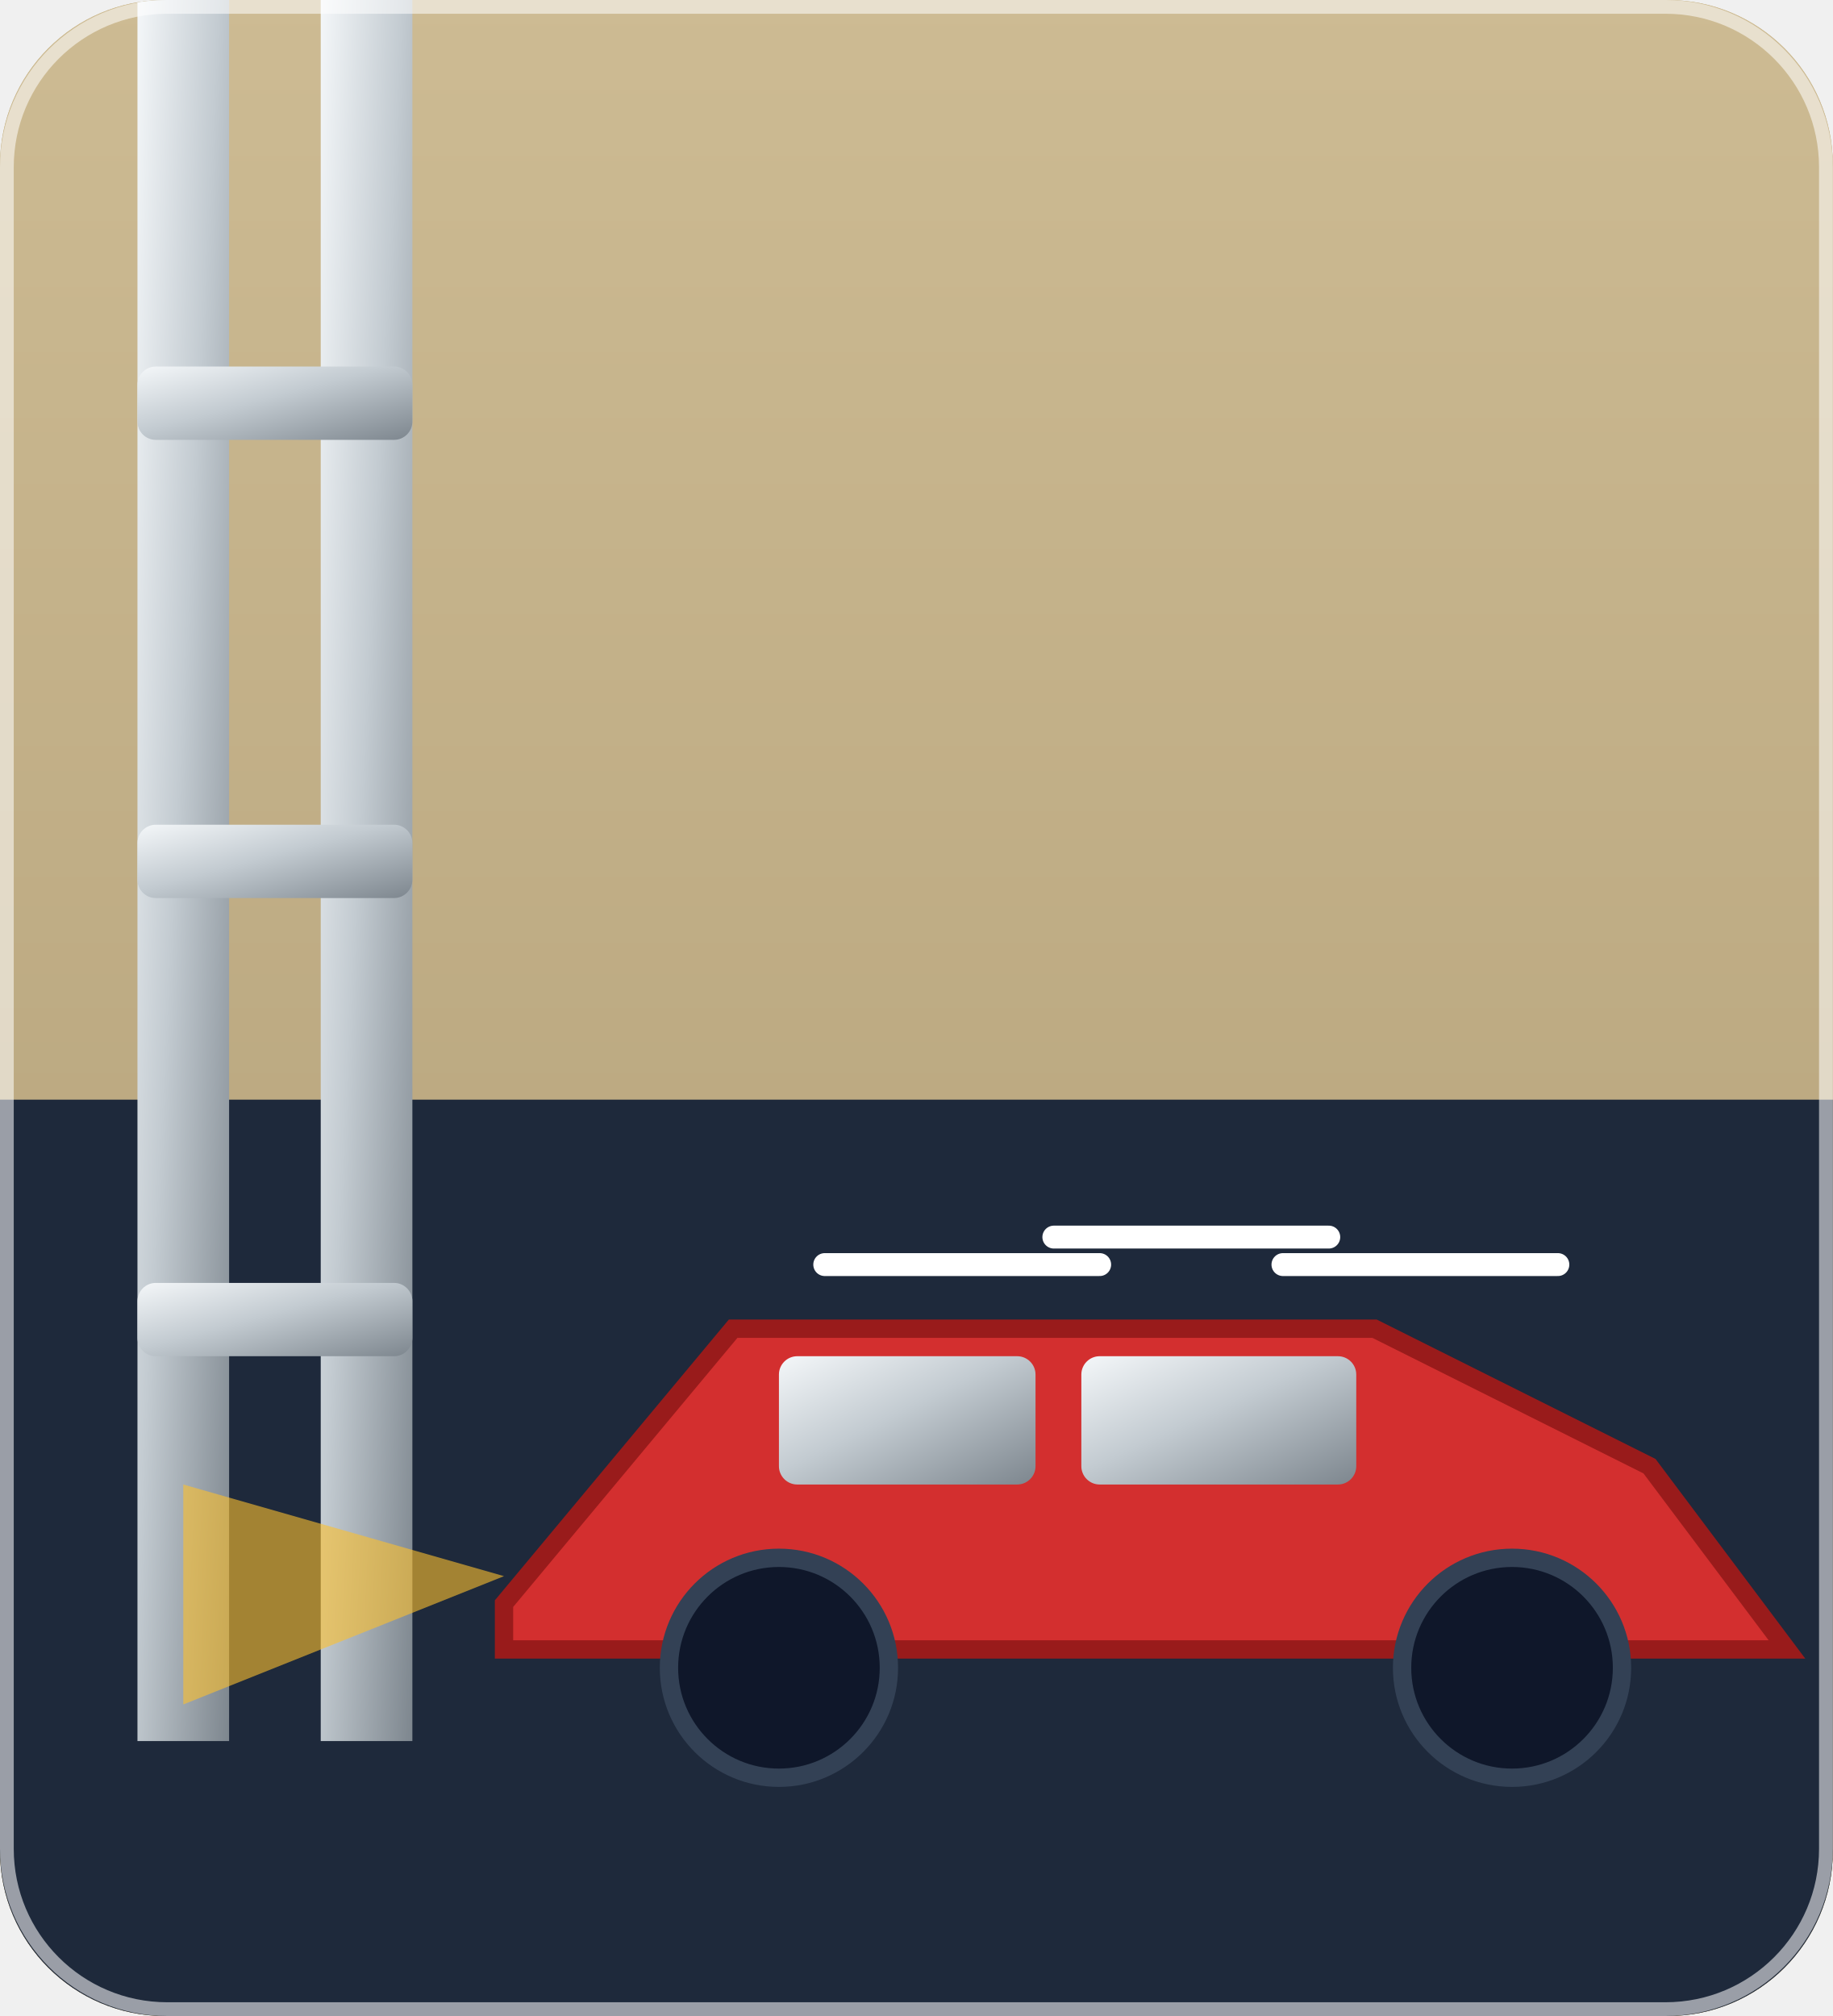
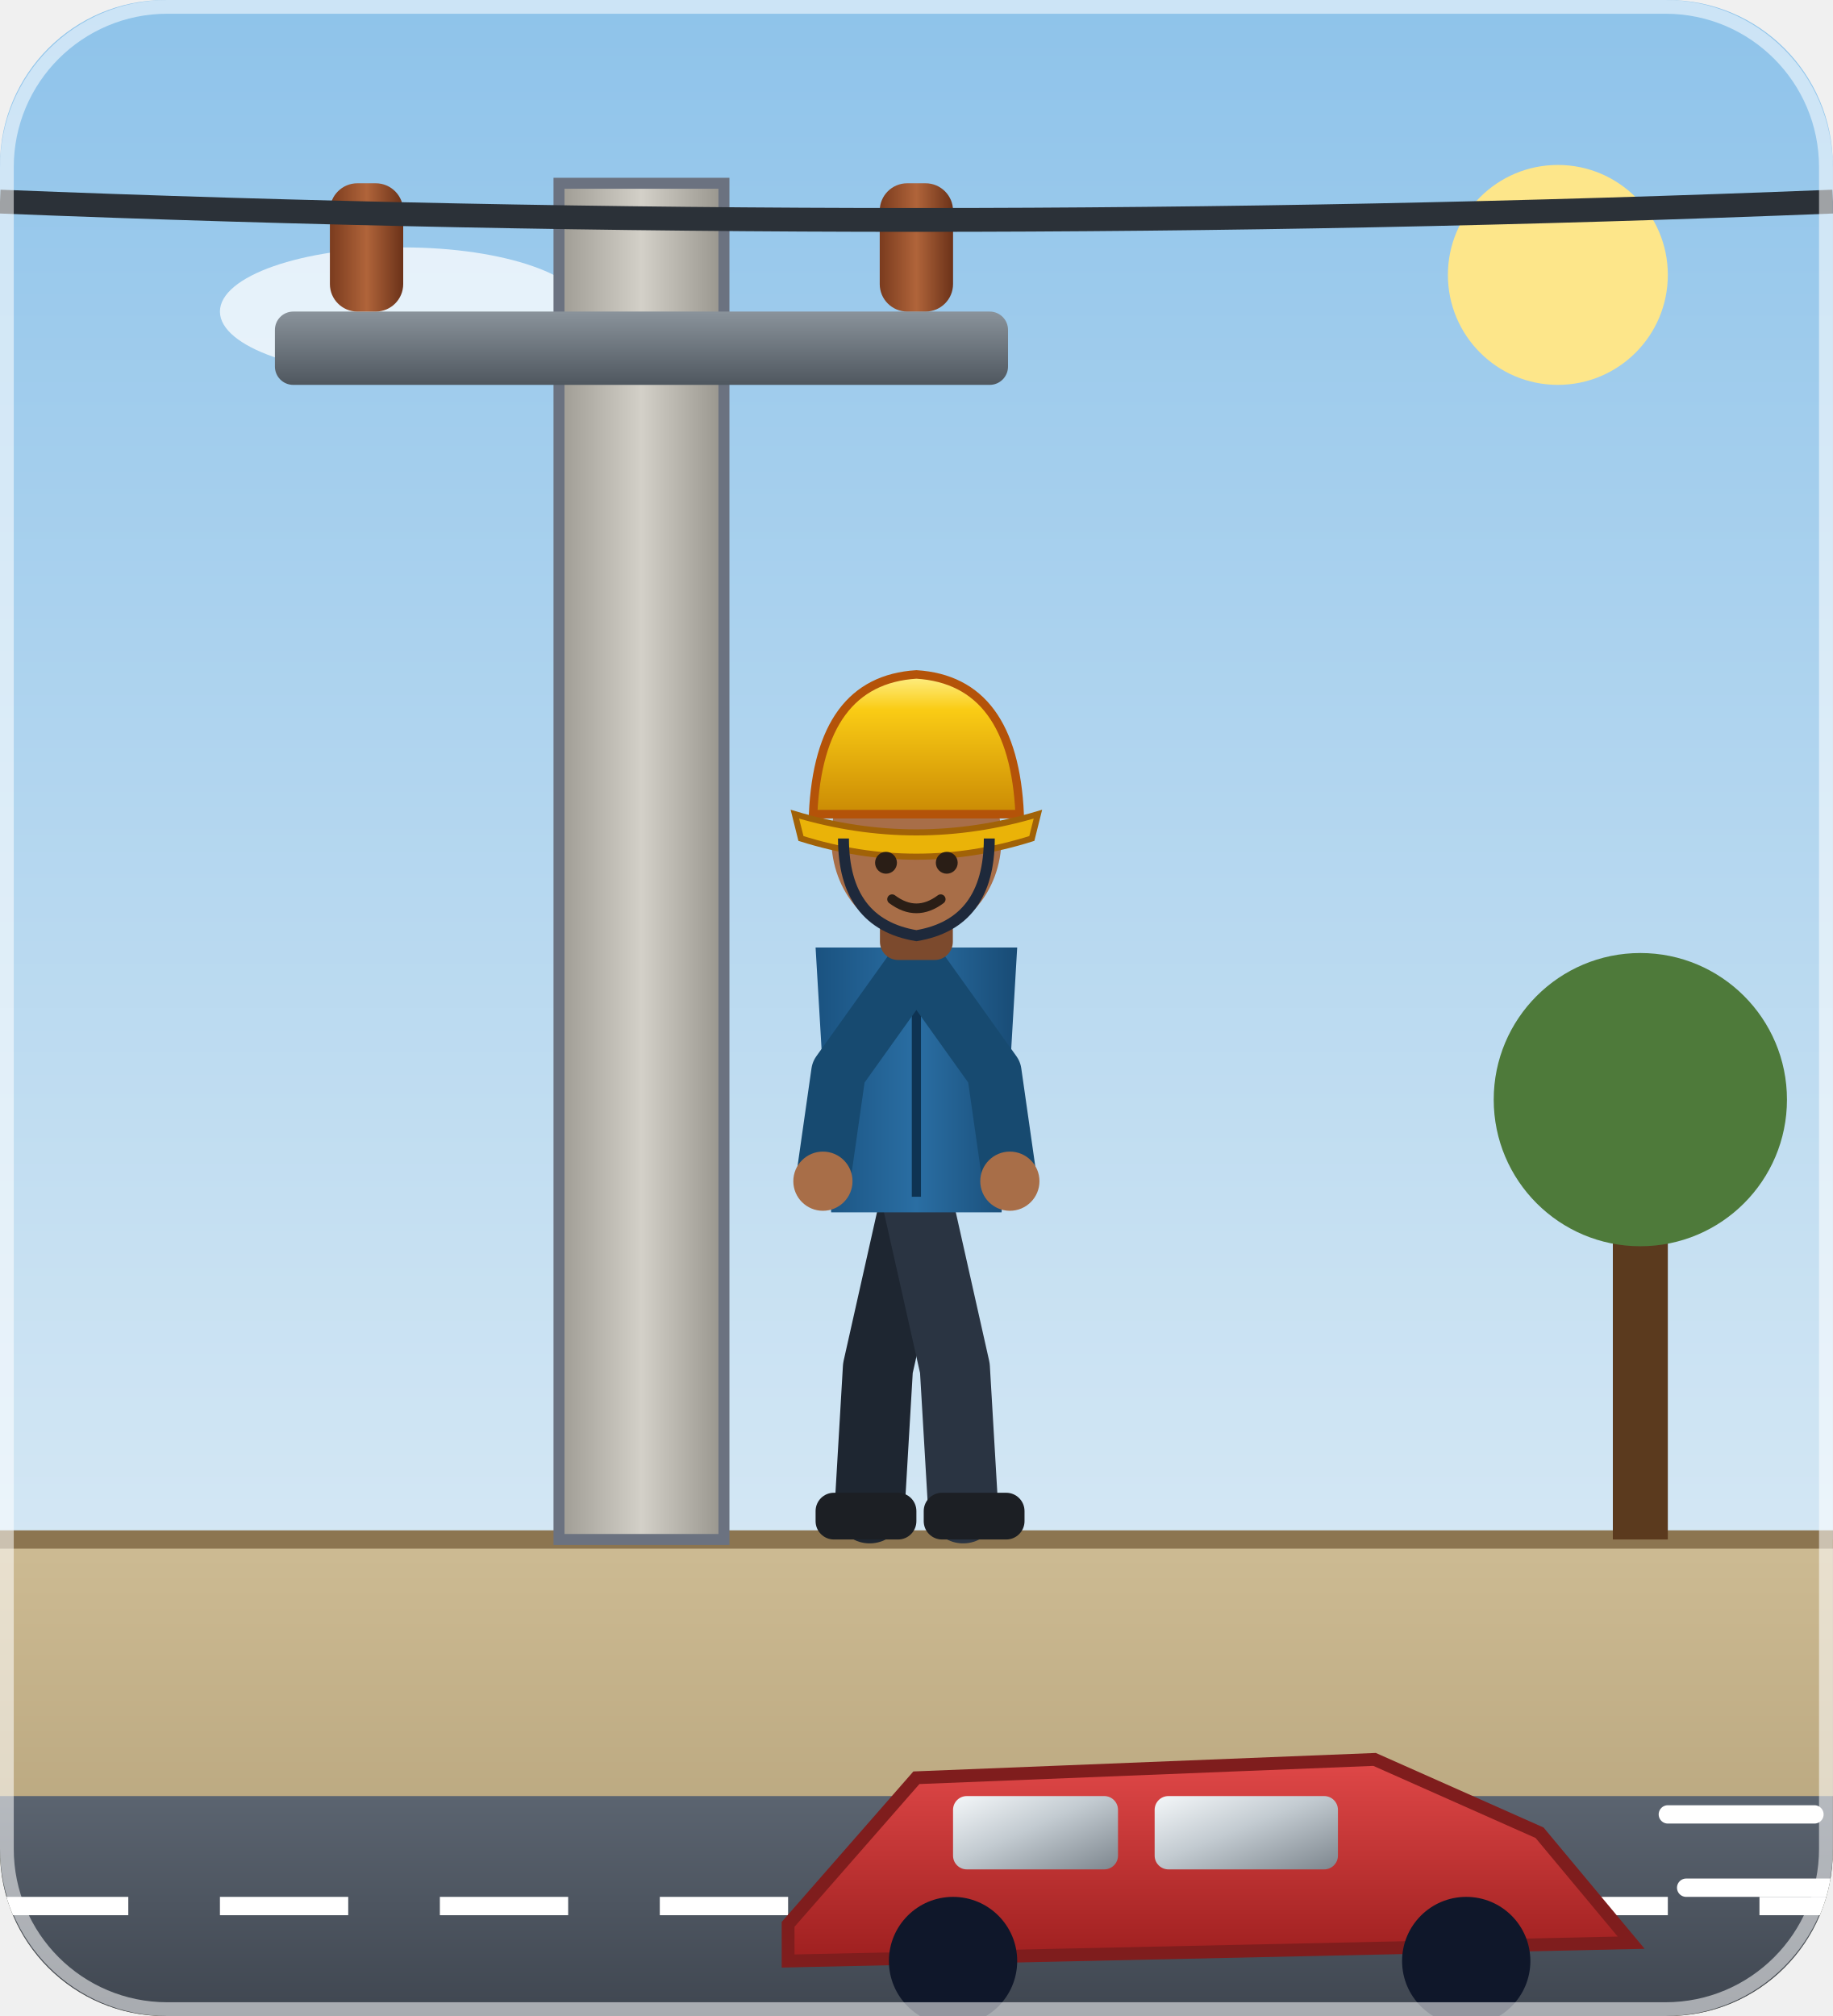
<svg xmlns="http://www.w3.org/2000/svg" viewBox="0 0 200 220" width="200" height="220">
  <defs>
    <linearGradient id="sky" x1="0" y1="0" x2="0" y2="1">
      <stop offset="0" stop-color="#8EC3EA" />
      <stop offset="1" stop-color="#E9F2F7" />
    </linearGradient>
+     <linearGradient id="storm" x1="0" y1="0" x2="0" y2="1">
+       <stop offset="0" stop-color="#1B2433" />
+       <stop offset="1" stop-color="#4A5568" />
+     </linearGradient>
    <linearGradient id="ground" x1="0" y1="0" x2="0" y2="1">
      <stop offset="0" stop-color="#CDBB93" />
      <stop offset="1" stop-color="#AF9C74" />
+     </linearGradient>
+     <linearGradient id="road" x1="0" y1="0" x2="0" y2="1">
+       <stop offset="0" stop-color="#5B6470" />
+       <stop offset="1" stop-color="#3F4650" />
    </linearGradient>
    <linearGradient id="pole" x1="0" y1="0" x2="1" y2="0">
      <stop offset="0" stop-color="#9E9B93" />
      <stop offset="0.5" stop-color="#D3D0C8" />
      <stop offset="1" stop-color="#97948C" />
    </linearGradient>
+     <linearGradient id="steelPole" x1="0" y1="0" x2="1" y2="0">
+       <stop offset="0" stop-color="#6E7780" />
+       <stop offset="0.5" stop-color="#C9D0D6" />
+       <stop offset="1" stop-color="#666F78" />
+     </linearGradient>
    <linearGradient id="steelArm" x1="0" y1="0" x2="0" y2="1">
      <stop offset="0" stop-color="#8A939B" />
      <stop offset="1" stop-color="#4F575F" />
    </linearGradient>
    <linearGradient id="porcelain" x1="0" y1="0" x2="1" y2="0">
-       <stop offset="0" stop-color="#C9D2D8" />
-       <stop offset="0.5" stop-color="#FFFFFF" />
-       <stop offset="1" stop-color="#B8C2C9" />
+       <stop offset="0" stop-color="#7A3B1E" />
+       <stop offset="0.5" stop-color="#B0643A" />
+       <stop offset="1" stop-color="#6B3219" />
    </linearGradient>
    <linearGradient id="shirt" x1="0" y1="0" x2="1" y2="0">
      <stop offset="0" stop-color="#1A5280" />
      <stop offset="0.5" stop-color="#2A6EA3" />
      <stop offset="1" stop-color="#184B75" />
    </linearGradient>
+     <linearGradient id="poly" x1="0" y1="0" x2="1" y2="1">
+       <stop offset="0" stop-color="#3E8FD6" />
+       <stop offset="0.35" stop-color="#BFE3FF" />
+       <stop offset="0.5" stop-color="#3C8AD0" />
+       <stop offset="0.75" stop-color="#A7D6FF" />
+       <stop offset="1" stop-color="#2F76B8" />
+     </linearGradient>
    <linearGradient id="webO" x1="0" y1="0" x2="0" y2="1">
      <stop offset="0" stop-color="#FF9F45" />
      <stop offset="0.5" stop-color="#F7811F" />
      <stop offset="1" stop-color="#D9640C" />
+     </linearGradient>
+     <linearGradient id="webBack" x1="0" y1="0" x2="0" y2="1">
+       <stop offset="0" stop-color="#C2560A" />
+       <stop offset="1" stop-color="#8F3C06" />
    </linearGradient>
    <linearGradient id="steel" x1="0" y1="0" x2="1" y2="1">
      <stop offset="0" stop-color="#F4F7F9" />
      <stop offset="0.45" stop-color="#C3CBD1" />
      <stop offset="1" stop-color="#7D868E" />
    </linearGradient>
    <linearGradient id="board" x1="0" y1="0" x2="1" y2="1">
      <stop offset="0" stop-color="#9A6A3C" />
      <stop offset="1" stop-color="#6E4524" />
    </linearGradient>
    <linearGradient id="paper" x1="0" y1="0" x2="0" y2="1">
      <stop offset="0" stop-color="#FFFFFF" />
      <stop offset="1" stop-color="#ECEFF2" />
    </linearGradient>
    <linearGradient id="bench" x1="0" y1="0" x2="0" y2="1">
      <stop offset="0" stop-color="#C9965E" />
      <stop offset="1" stop-color="#9E6B38" />
    </linearGradient>
+     <linearGradient id="tarp" x1="0" y1="0" x2="0" y2="1">
+       <stop offset="0" stop-color="#2F6EA6" />
+       <stop offset="1" stop-color="#1F4F7C" />
+     </linearGradient>
    <linearGradient id="rust" x1="0" y1="0" x2="1" y2="1">
      <stop offset="0" stop-color="#C46A2B" />
      <stop offset="0.5" stop-color="#9A4517" />
      <stop offset="1" stop-color="#6E2E0E" />
-     </linearGradient>
-     <linearGradient id="cone" x1="0" y1="0" x2="1" y2="0">
-       <stop offset="0" stop-color="#E65100" />
-       <stop offset="0.5" stop-color="#FF7A29" />
-       <stop offset="1" stop-color="#D84315" />
    </linearGradient>
    <linearGradient id="bootSole" x1="0" y1="0" x2="1" y2="0">
      <stop offset="0" stop-color="#111827" />
      <stop offset="0.4" stop-color="#1F2937" />
      <stop offset="1" stop-color="#0F172A" />
    </linearGradient>
    <linearGradient id="bootLug" x1="0" y1="0" x2="0" y2="1">
      <stop offset="0" stop-color="#374151" />
      <stop offset="1" stop-color="#111827" />
    </linearGradient>
    <linearGradient id="helmetDome" x1="0" y1="0" x2="0" y2="1">
      <stop offset="0" stop-color="#FEF08A" />
      <stop offset="0.25" stop-color="#FACC15" />
      <stop offset="1" stop-color="#CA8A04" />
    </linearGradient>
-     <radialGradient id="wireGlow" cx="0.5" cy="0.5" r="0.5">
-       <stop offset="0" stop-color="#FFE38A" stop-opacity="0.6" />
-       <stop offset="1" stop-color="#FFE38A" stop-opacity="0" />
-     </radialGradient>
+     <linearGradient id="glass" x1="0" y1="0" x2="1" y2="1">
+       <stop offset="0" stop-color="#E9C46A" />
+       <stop offset="1" stop-color="#C7962E" />
+     </linearGradient>
+     <linearGradient id="pvc" x1="0" y1="0" x2="0" y2="1">
+       <stop offset="0" stop-color="#E5E7EB" />
+       <stop offset="0.5" stop-color="#9CA3AF" />
+       <stop offset="1" stop-color="#D1D5DB" />
+     </linearGradient>
+     <linearGradient id="water" x1="0" y1="0" x2="0" y2="1">
+       <stop offset="0" stop-color="#7FB8D8" />
+       <stop offset="1" stop-color="#3F7FA6" />
+     </linearGradient>
+     <linearGradient id="car" x1="0" y1="0" x2="0" y2="1">
+       <stop offset="0" stop-color="#E04848" />
+       <stop offset="1" stop-color="#9E1F1F" />
+     </linearGradient>
    <radialGradient id="flash" cx="0.5" cy="0.5" r="0.5">
-       <stop offset="0" stop-color="#FFFFFF" stop-opacity="0.85" />
-       <stop offset="0.4" stop-color="#FFF4B0" stop-opacity="0.45" />
+       <stop offset="0" stop-color="#FFFFFF" stop-opacity="0.9" />
+       <stop offset="0.4" stop-color="#FFF4B0" stop-opacity="0.5" />
      <stop offset="1" stop-color="#FFF4B0" stop-opacity="0" />
-     </radialGradient>
-     <radialGradient id="hazardGlow" cx="0.5" cy="0.5" r="0.5">
-       <stop offset="0" stop-color="#EF4444" stop-opacity="0.55" />
-       <stop offset="0.7" stop-color="#EF4444" stop-opacity="0.15" />
-       <stop offset="1" stop-color="#EF4444" stop-opacity="0" />
-     </radialGradient>
-     <radialGradient id="safeGlow" cx="0.5" cy="0.5" r="0.5">
-       <stop offset="0" stop-color="#10B981" stop-opacity="0.4" />
-       <stop offset="1" stop-color="#10B981" stop-opacity="0" />
    </radialGradient>
    <clipPath id="card">
      <rect x="0" y="0" width="200" height="220" rx="18" />
    </clipPath>
  </defs>
  <g clip-path="url(#card)">
-     <rect width="200" height="220" fill="url(#ground)" />
-     <rect width="200" height="220" fill="url(#ground)" />
-     <rect y="120" width="200" height="100" fill="#1E293B" />
-     <rect x="15" y="0" width="10" height="190" fill="url(#steel)" />
-     <rect x="35" y="0" width="10" height="190" fill="url(#steel)" />
-     <rect x="15" y="40" width="30" height="8" rx="2" fill="url(#steel)" />
-     <rect x="15" y="90" width="30" height="8" rx="2" fill="url(#steel)" />
-     <rect x="15" y="140" width="30" height="8" rx="2" fill="url(#steel)" />
-     <path d="M55 175 L80 145 L150 145 L180 160 L195 180 L55 180 Z" fill="#D32F2F" stroke="#991B1B" stroke-width="2" />
-     <rect x="85" y="148" width="28" height="14" rx="2" fill="url(#steel)" />
-     <rect x="118" y="148" width="30" height="14" rx="2" fill="url(#steel)" />
-     <circle cx="85" cy="182" r="12" fill="#0F172A" stroke="#334155" stroke-width="2" />
-     <circle cx="165" cy="182" r="12" fill="#0F172A" stroke="#334155" stroke-width="2" />
-     <polygon points="55 172 20 162 20 186" fill="#FBC02D" fill-opacity="0.6" />
-     <line x1="90" y1="138" x2="120" y2="138" stroke="#FFFFFF" stroke-width="2.5" stroke-linecap="round" />
-     <line x1="115" y1="135" x2="145" y2="135" stroke="#FFFFFF" stroke-width="2.5" stroke-linecap="round" />
-     <line x1="140" y1="138" x2="170" y2="138" stroke="#FFFFFF" stroke-width="2.5" stroke-linecap="round" />
+     <rect width="200" height="220" fill="url(#sky)" />
+     <circle cx="170" cy="30" r="12" fill="#FDE68A" />
+     <ellipse cx="44" cy="34" rx="20" ry="7" fill="#FFFFFF" opacity="0.75" />
+     <rect y="168" width="200" height="52" fill="url(#ground)" />
+     <line x1="0" y1="168" x2="200" y2="168" stroke="#8C7550" stroke-width="2" />
+     <rect y="196" width="200" height="24" fill="url(#road)" />
+     <path d="M0 208 L200 208" stroke="#FFFFFF" stroke-width="2" stroke-dasharray="14 10" />
+     <rect x="176" y="128" width="6" height="40" fill="#5B3A1E" />
+     <circle cx="179" cy="120" r="16" fill="#4E7A3A" />
+     <rect x="61" y="20" width="18" height="148" fill="url(#pole)" stroke="#6B7280" stroke-width="1.2" />
+     <rect x="30" y="34" width="80" height="8" rx="2" fill="url(#steelArm)" />
+     <rect x="36" y="20" width="8" height="14" rx="3" fill="url(#porcelain)" />
+     <rect x="96" y="20" width="8" height="14" rx="3" fill="url(#porcelain)" />
+     <path d="M0 22 Q100 26 200 22" stroke="#2B3138" stroke-width="2.6" fill="none" />
+     <path d="M86 210 L100 194 L150 192 L168 200 L178 212 L86 214 Z" fill="url(#car)" stroke="#7F1D1D" stroke-width="1.4" />
+     <rect x="104" y="196" width="18" height="8" rx="1.5" fill="url(#steel)" />
+     <rect x="126" y="196" width="20" height="8" rx="1.5" fill="url(#steel)" />
+     <circle cx="104" cy="214" r="7" fill="#0F172A" />
+     <circle cx="160" cy="214" r="7" fill="#0F172A" />
+     <path d="M182 198 L198 198 M184 206 L200 206" stroke="#FFFFFF" stroke-width="2" stroke-linecap="round" />
+     <path d="M100 130.6 L95.8 149.3 L94.9 164.6" stroke="#1E2631" stroke-width="7.65" fill="none" stroke-linecap="round" stroke-linejoin="round" />
+     <path d="M100 130.6 L104.2 149.3 L105.1 164.6" stroke="#2A3442" stroke-width="7.65" fill="none" stroke-linecap="round" stroke-linejoin="round" />
+     <rect x="89" y="162.9" width="11" height="5.1" rx="2" fill="#1C1F24" />
+     <rect x="100.8" y="162.9" width="11" height="5.1" rx="2" fill="#1C1F24" />
+     <path d="M89 103.4 L111 103.4 L109.3 132.3 L90.7 132.3 Z" fill="url(#shirt)" />
+     <path d="M100 103.4 L100 130.6" stroke="#0E3352" stroke-width="1" />
+     <path d="M100 105.1 L91.5 117 L89.8 128.9" stroke="#174A70" stroke-width="5.95" fill="none" stroke-linecap="round" stroke-linejoin="round" />
+     <path d="M100 105.1 L108.5 117 L110.2 128.9" stroke="#174A70" stroke-width="5.95" fill="none" stroke-linecap="round" stroke-linejoin="round" />
+     <g transform="translate(100 91.5) rotate(0) scale(0.663)">
+       <rect x="-6" y="8" width="12" height="12" rx="3" fill="#7C4A2D" />
+       <ellipse cx="0" cy="0" rx="14" ry="16" fill="#A86E48" />
+       <path d="M-17 -4 Q-16 -26 0 -27 Q16 -26 17 -4 Z" fill="url(#helmetDome)" stroke="#B45309" stroke-width="1.4" />
+       <path d="M-20 -4 Q0 2 20 -4 L19 0 Q0 6 -19 0 Z" fill="#EAB308" stroke="#A16207" stroke-width="1" />
+       <path d="M-12 0 Q-12 14 0 16 Q12 14 12 0" fill="none" stroke="#1E293B" stroke-width="1.8" />
+       <circle cx="-5" cy="4" r="1.8" fill="#2A1E16" />
+       <circle cx="5" cy="4" r="1.8" fill="#2A1E16" />
+       <path d="M-4 10 Q0 13 4 10" fill="none" stroke="#2A1E16" stroke-width="1.6" stroke-linecap="round" />
+     </g>
+     <circle cx="89.8" cy="128.9" r="3.23" fill="#A86E48" />
+     <circle cx="110.2" cy="128.9" r="3.23" fill="#A86E48" />
  </g>
  <rect x="0.75" y="0.75" width="198.5" height="218.5" rx="17.5" fill="none" stroke="#FFFFFF" stroke-opacity="0.55" stroke-width="1.5" />
-   <rect width="0" height="0" fill="#000000" />
-   <rect width="0" height="0" fill="#14532D" />
-   <rect width="0" height="0" fill="#16A34A" />
-   <rect width="0" height="0" fill="#C2410C" />
-   <circle cx="0" cy="0" r="0" fill="url(#cone)" />
</svg>
